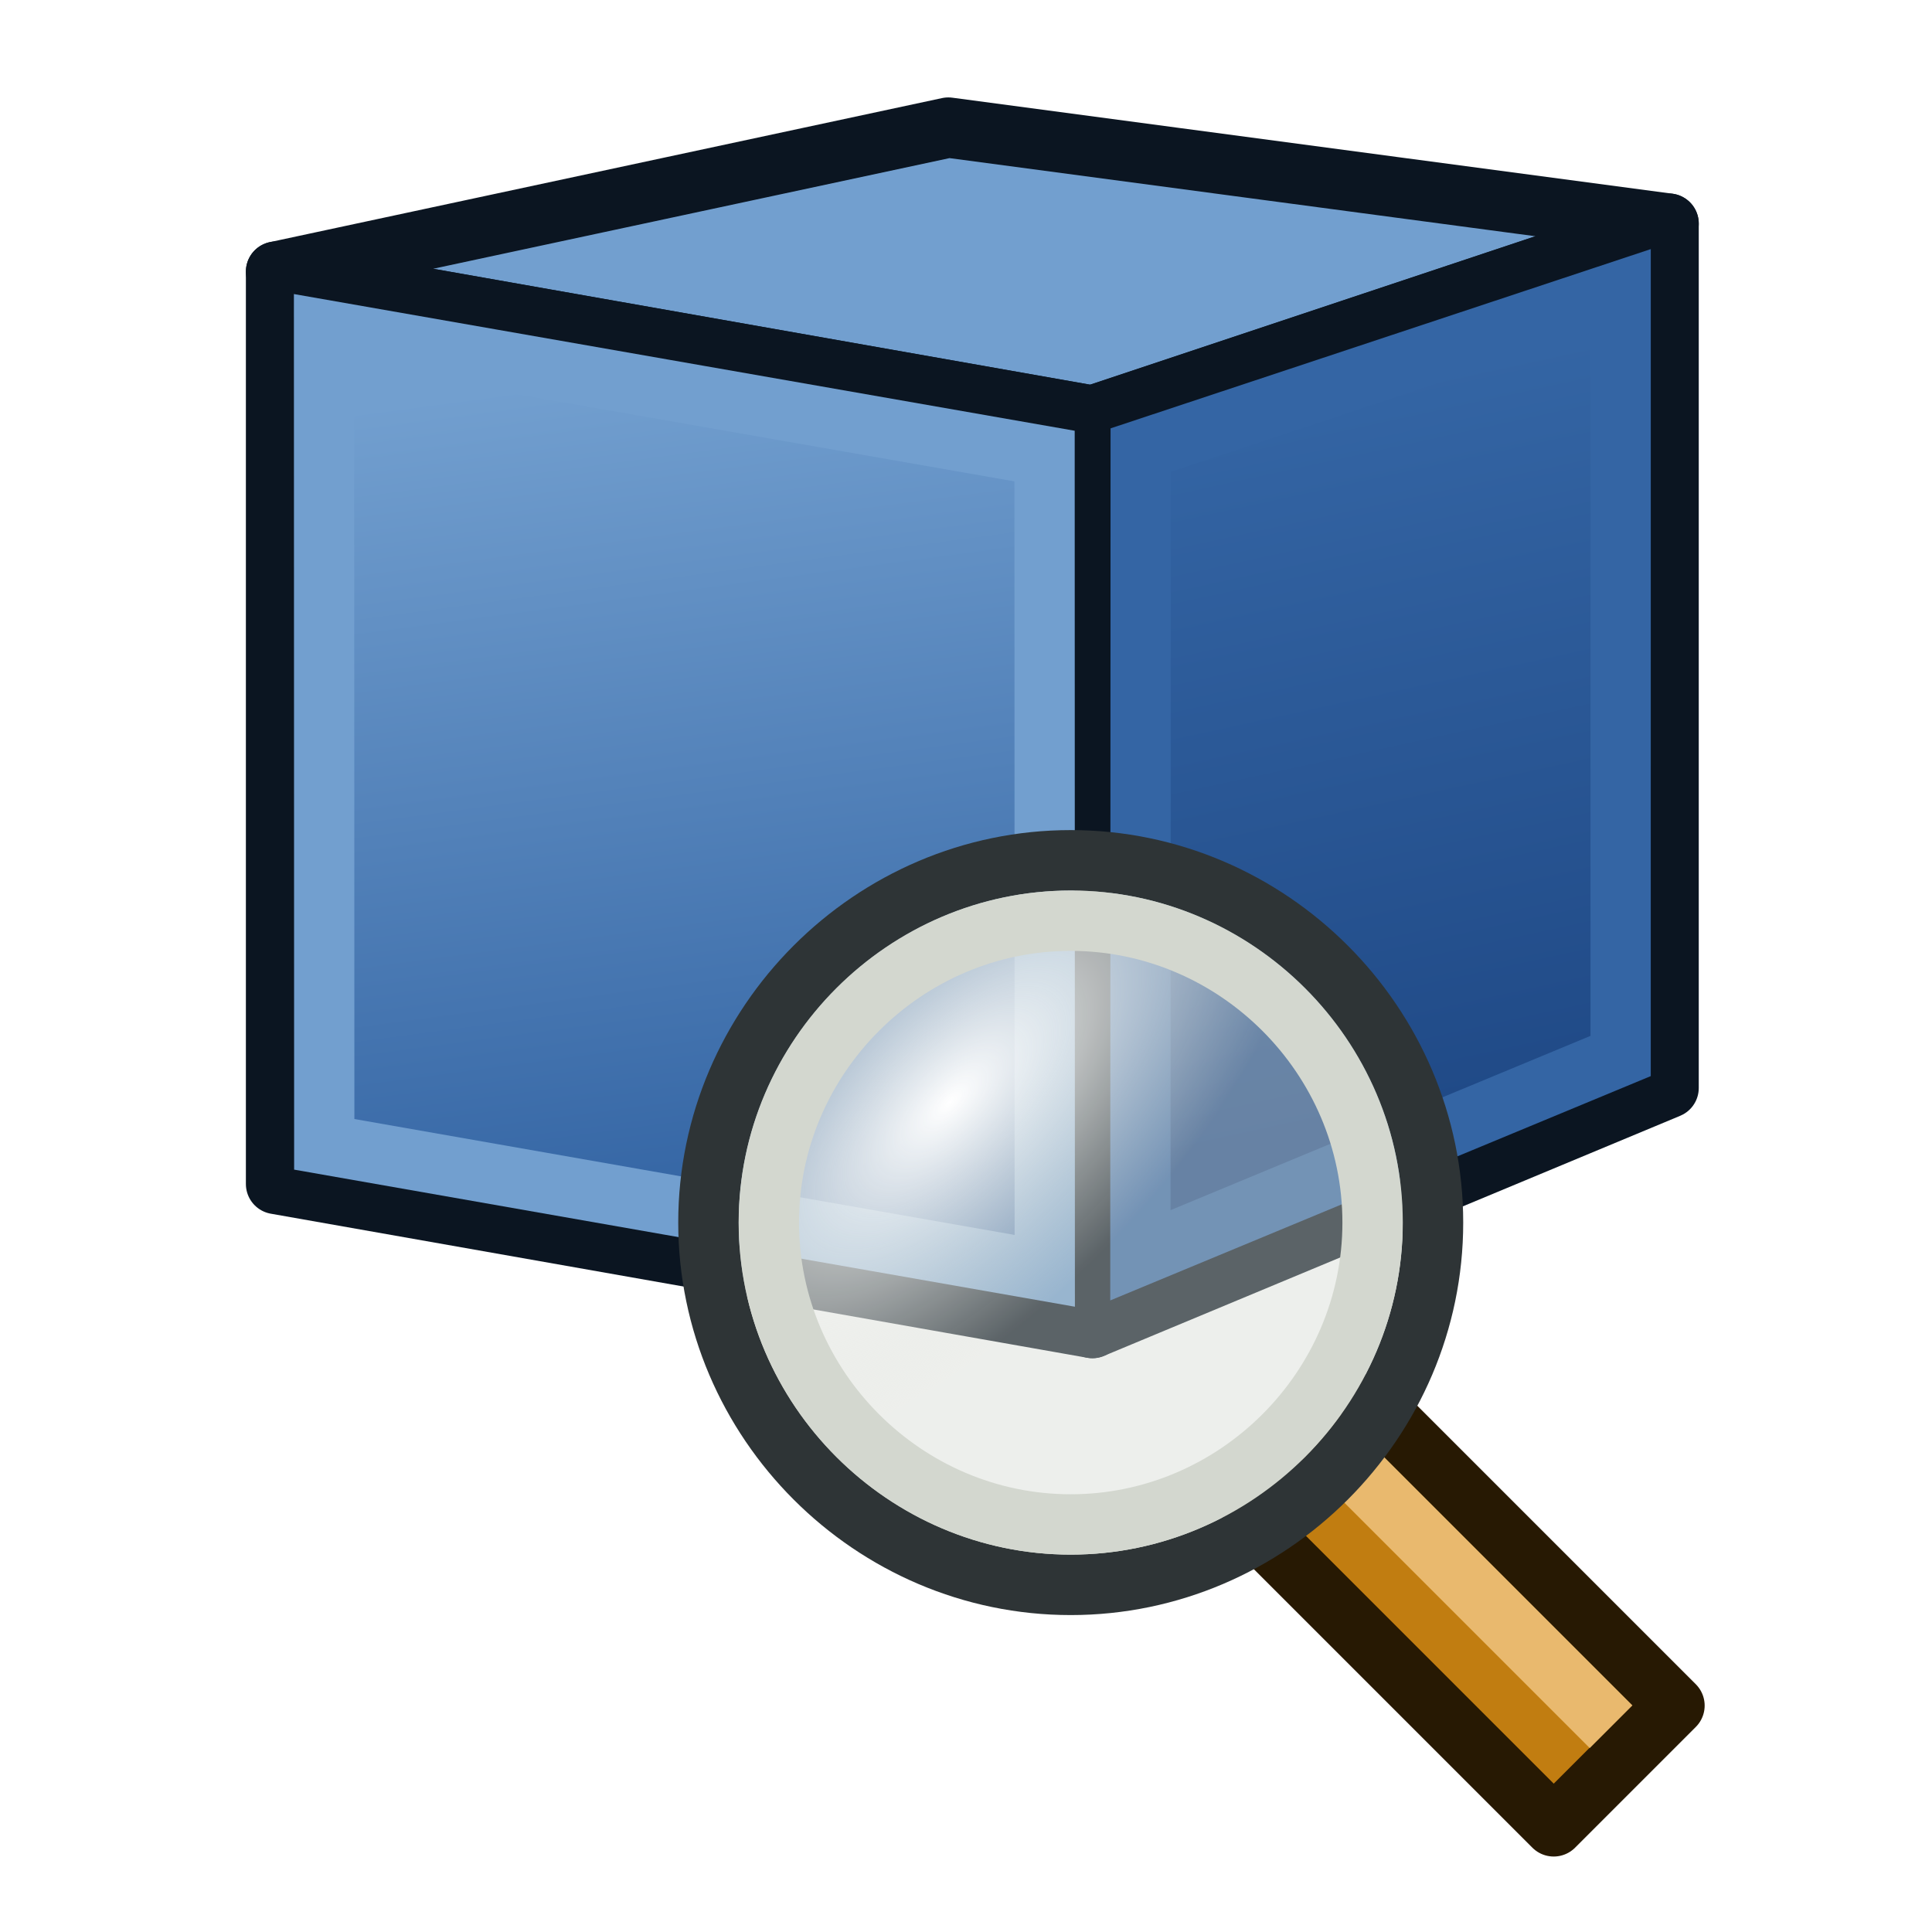
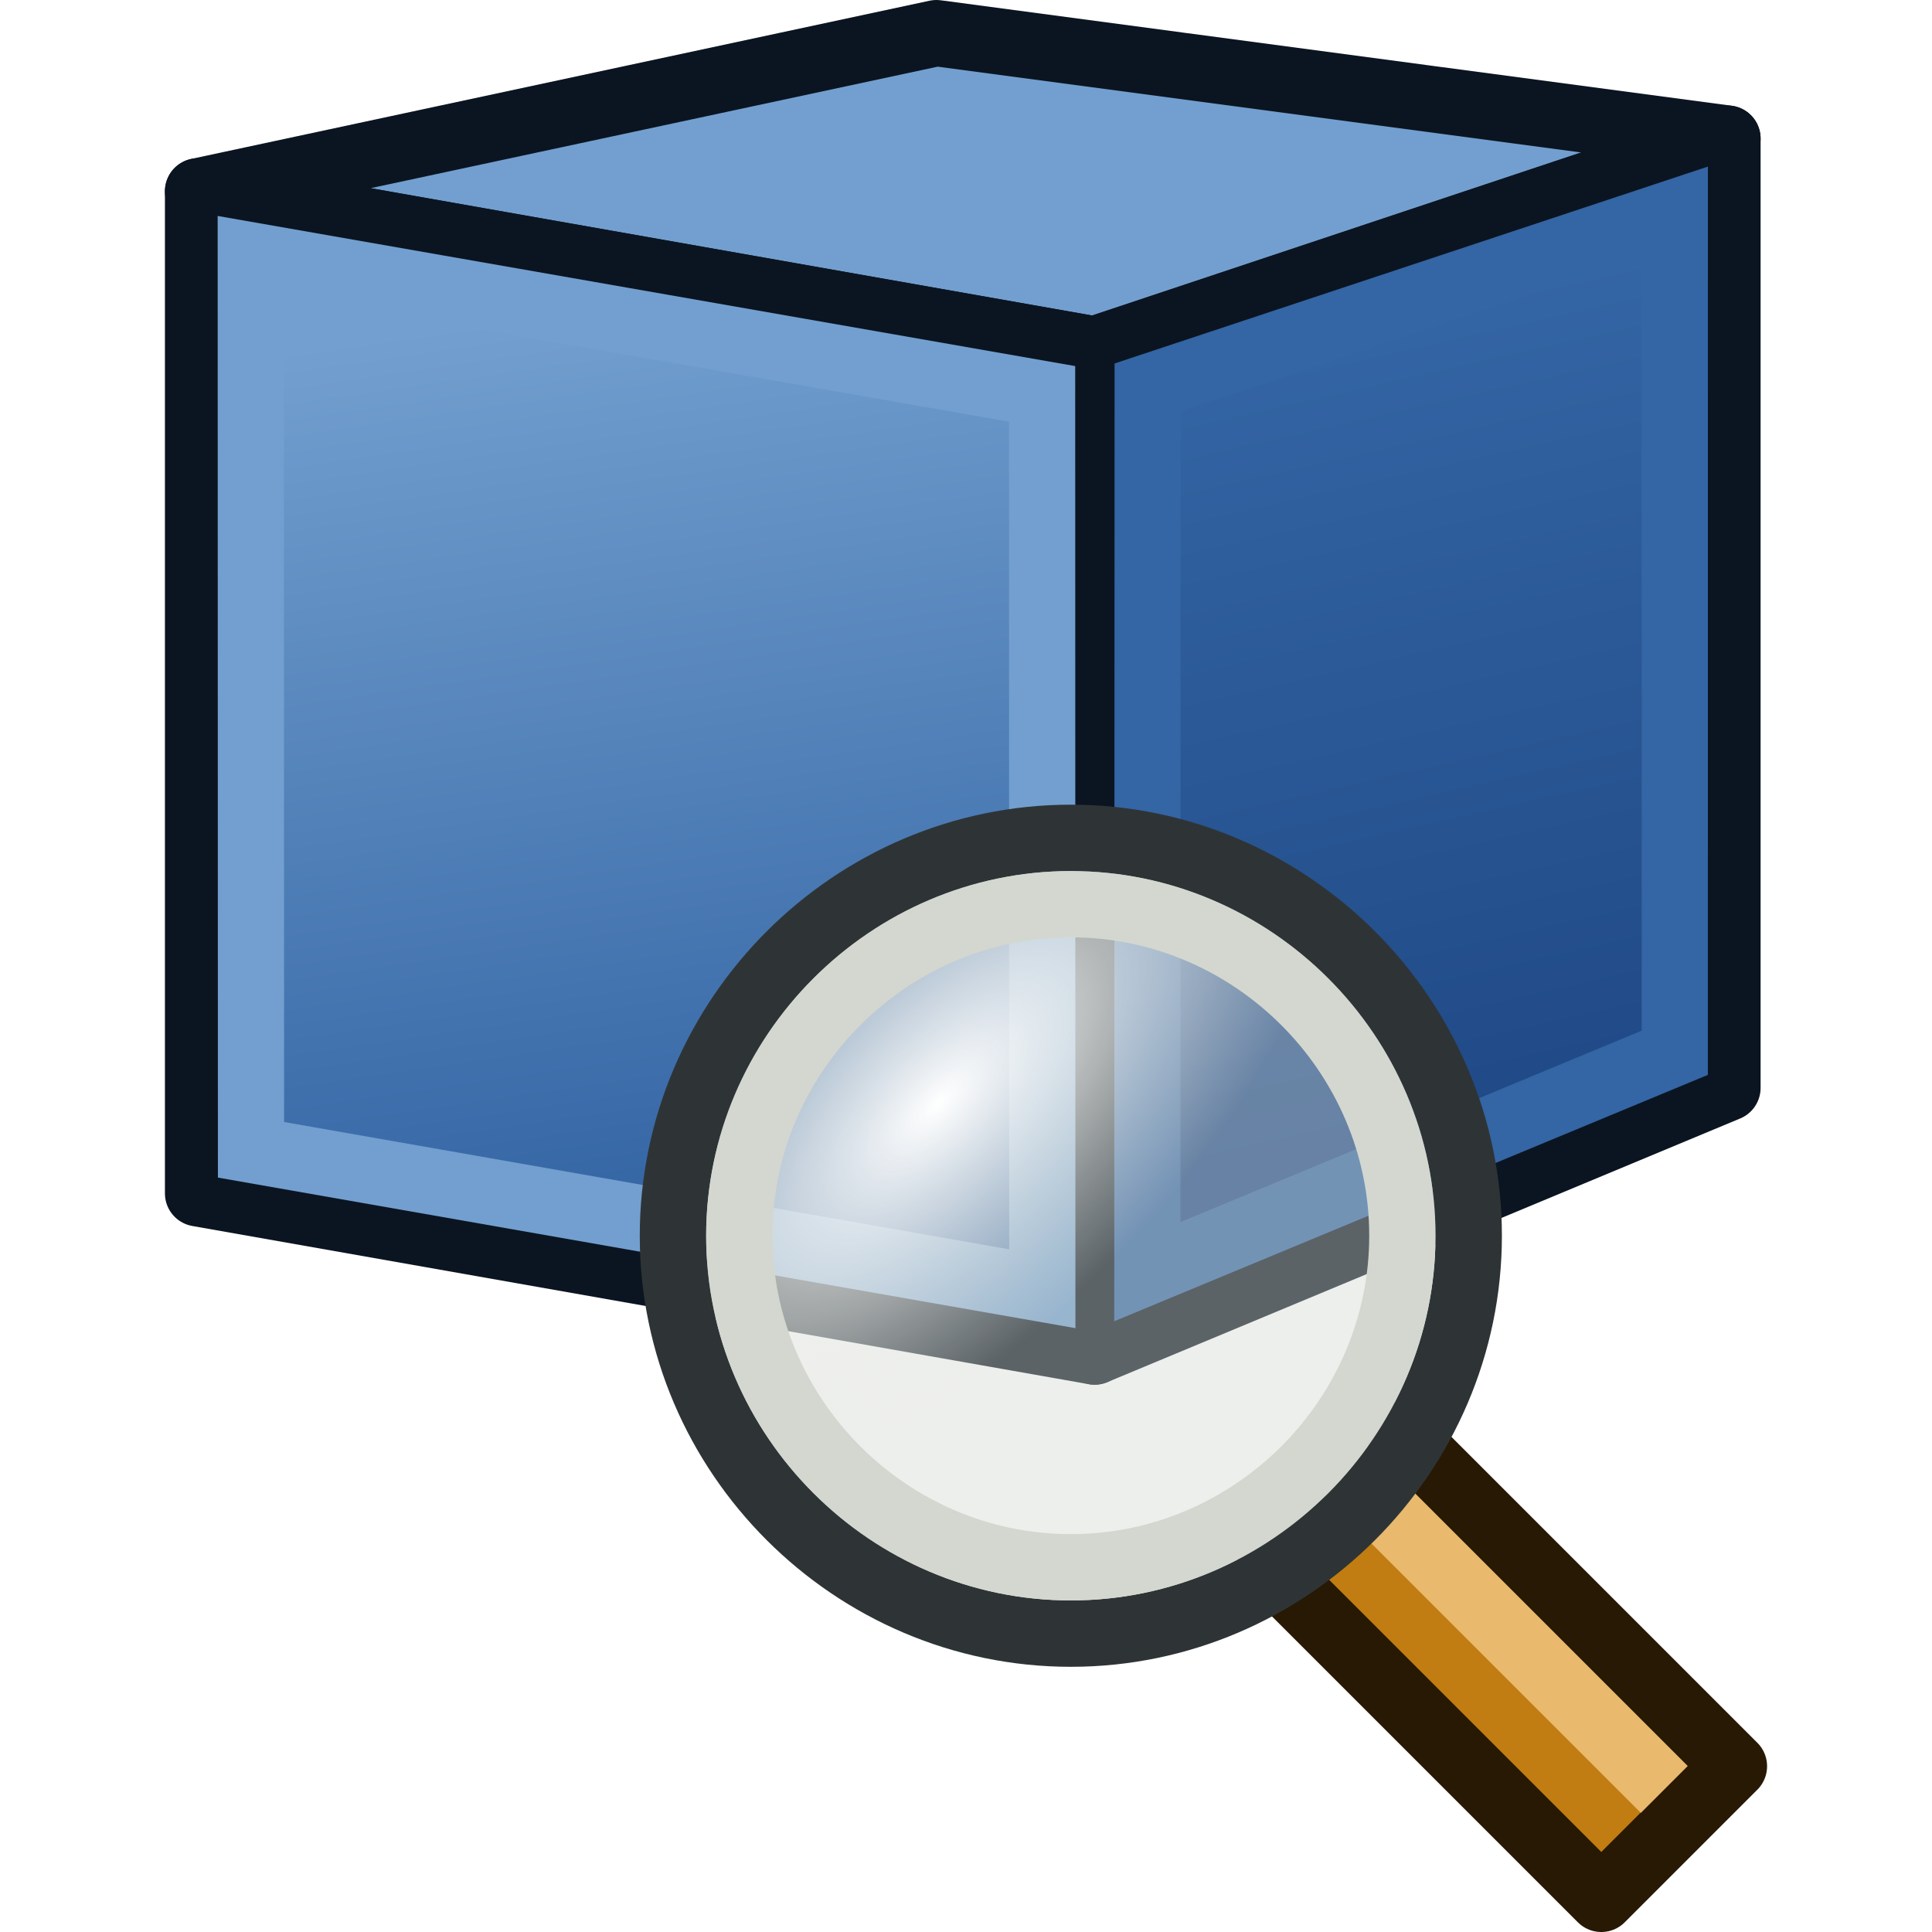
- <svg xmlns="http://www.w3.org/2000/svg" width="100%" height="100%" viewBox="0 0 64 64" version="1.1" xml:space="preserve" style="fill-rule:evenodd;clip-rule:evenodd;stroke-linejoin:round;">
-   <g id="Layer-1">
+ <svg xmlns="http://www.w3.org/2000/svg" width="32" height="32" viewBox="0 0 32 32" version="1.1" xml:space="preserve" style="clip-rule:evenodd;fill-rule:evenodd;stroke-linejoin:round" id="svg2807">
+   <g id="Layer-1" transform="matrix(0.5491436,0,0,0.5491436,-1.741272,-1.772254)">
    <g id="g3004" transform="matrix(0.795374,0,0,0.795374,6.75746,-1.34212)">
-       <path id="path2993" d="M3,13L37,19L61,11L31,7L3,13Z" style="fill:rgb(114,159,207);fill-rule:nonzero;stroke:rgb(11,21,33);stroke-width:2.51px;" />
-       <path id="path2995" d="M61,11L61,47L37,57L37,19L61,11Z" style="fill:url(#_Linear1);fill-rule:nonzero;stroke:rgb(11,21,33);stroke-width:2.51px;" />
-       <path id="path3825-8" d="M3,13L37,19L37,57L3,51L3,13Z" style="fill:url(#_Linear2);stroke:rgb(11,21,33);stroke-width:2.51px;" />
-       <path id="path3765" d="M5,15.428L5.009,49.347L35.017,54.616L35.009,20.682L5,15.428Z" style="fill:none;fill-rule:nonzero;stroke:rgb(114,159,207);stroke-width:2.51px;stroke-linejoin:miter;" />
-       <path id="path3775" d="M39.012,20.434L39,53.969L59.001,45.668L59.002,13.801L39.012,20.434Z" style="fill:none;fill-rule:nonzero;stroke:rgb(52,101,164);stroke-width:2.51px;stroke-linejoin:miter;" />
+       <path id="path2993" d="M 3,13 37,19 61,11 31,7 Z" style="fill:#729fcf;fill-rule:nonzero;stroke:#0b1521;stroke-width:2.51px" />
+       <path id="path2995" d="M 61,11 V 47 L 37,57 V 19 Z" style="fill:url(#_Linear1);fill-rule:nonzero;stroke:#0b1521;stroke-width:2.51px" />
+       <path id="path3825-8" d="m 3,13 34,6 V 57 L 3,51 Z" style="fill:url(#_Linear2);stroke:#0b1521;stroke-width:2.51px" />
+       <path id="path3765" d="M 5,15.428 5.009,49.347 35.017,54.616 35.009,20.682 Z" style="fill:none;fill-rule:nonzero;stroke:#729fcf;stroke-width:2.51px;stroke-linejoin:miter" />
+       <path id="path3775" d="M 39.012,20.434 39,53.969 59.001,45.668 59.002,13.801 Z" style="fill:none;fill-rule:nonzero;stroke:#3465a4;stroke-width:2.51px;stroke-linejoin:miter" />
    </g>
-     <g transform="matrix(1,0,0,1,4.46898,25.4995)">
-       <g id="rect3057" transform="matrix(1,0,0,1,-256.709,-66.8866)">
-         <path d="M293.709,91.887L297.709,87.887L307.709,97.887L303.709,101.887L293.709,91.887Z" style="fill:rgb(193,125,17);fill-rule:nonzero;stroke:rgb(39,25,3);stroke-width:2px;stroke-linecap:round;" />
+     <g transform="translate(4.46898,25.4995)" id="g2787">
+       <g id="rect3057" transform="translate(-256.709,-66.8866)">
+         <path d="m 293.709,91.887 4,-4 10,10 -4,4 z" style="fill:#c17d11;fill-rule:nonzero;stroke:#271903;stroke-width:2px;stroke-linecap:round" id="path2775" />
      </g>
-       <g id="path3865" transform="matrix(1,0,0,1,-256.709,-66.8866)">
-         <path d="M305.609,98.587L295.609,88.587" style="fill:none;fill-rule:nonzero;stroke:rgb(233,185,110);stroke-width:2px;stroke-linejoin:miter;" />
+       <g id="path3865" transform="translate(-256.709,-66.8866)">
+         <path d="m 305.609,98.587 -10,-10" style="fill:none;fill-rule:nonzero;stroke:#e9b96e;stroke-width:2px;stroke-linejoin:miter" id="path2778" />
      </g>
      <g id="path3055" transform="matrix(1.04348,0,0,1.04348,-18.5652,-31.4348)">
-         <path d="M59,44.5C59,50.809 53.809,56 47.5,56C41.191,56 36,50.809 36,44.5C36,38.191 41.191,33 47.5,33C53.809,33 59,38.191 59,44.5Z" style="fill:url(#_Radial3);fill-rule:nonzero;stroke:rgb(46,52,54);stroke-width:1.92px;stroke-linecap:round;" />
+         <path d="M 59,44.5 C 59,50.809 53.809,56 47.5,56 41.191,56 36,50.809 36,44.5 36,38.191 41.191,33 47.5,33 53.809,33 59,38.191 59,44.5 Z" style="fill:url(#_Radial3);fill-rule:nonzero;stroke:#2e3436;stroke-width:1.92px;stroke-linecap:round" id="path2781" />
      </g>
      <g id="path3055-1" transform="matrix(0.869565,0,0,0.869565,-10.3043,-23.6957)">
-         <path d="M59,44.5C59,50.809 53.809,56 47.5,56C41.191,56 36,50.809 36,44.5C36,38.191 41.191,33 47.5,33C53.809,33 59,38.191 59,44.5Z" style="fill:none;fill-rule:nonzero;stroke:rgb(211,215,207);stroke-width:2.3px;stroke-linecap:round;" />
+         <path d="M 59,44.5 C 59,50.809 53.809,56 47.5,56 41.191,56 36,50.809 36,44.5 36,38.191 41.191,33 47.5,33 53.809,33 59,38.191 59,44.5 Z" style="fill:none;fill-rule:nonzero;stroke:#d3d7cf;stroke-width:2.3px;stroke-linecap:round" id="path2784" />
      </g>
    </g>
  </g>
-   <defs>
+   <defs id="defs2805">
    <linearGradient id="_Linear1" x1="0" y1="0" x2="1" y2="0" gradientUnits="userSpaceOnUse" gradientTransform="matrix(-6.39453,-29.3424,29.3424,-6.39453,53.8968,47.1798)">
-       <stop offset="0" style="stop-color:rgb(32,74,135);stop-opacity:1" />
-       <stop offset="1" style="stop-color:rgb(52,101,164);stop-opacity:1" />
+       <stop offset="0" style="stop-color:rgb(32,74,135);stop-opacity:1" id="stop2790" />
+       <stop offset="1" style="stop-color:rgb(52,101,164);stop-opacity:1" id="stop2792" />
    </linearGradient>
    <linearGradient id="_Linear2" x1="0" y1="0" x2="1" y2="0" gradientUnits="userSpaceOnUse" gradientTransform="matrix(-4.78797,-34.4062,34.4062,-4.78797,22.1165,51.7175)">
-       <stop offset="0" style="stop-color:rgb(52,101,164);stop-opacity:1" />
-       <stop offset="1" style="stop-color:rgb(114,159,207);stop-opacity:1" />
+       <stop offset="0" style="stop-color:rgb(52,101,164);stop-opacity:1" id="stop2795" />
+       <stop offset="1" style="stop-color:rgb(114,159,207);stop-opacity:1" id="stop2797" />
    </linearGradient>
    <radialGradient id="_Radial3" cx="0" cy="0" r="1" gradientUnits="userSpaceOnUse" gradientTransform="matrix(4.79167,4.79167,-10.5417,10.5417,43.6667,40.6667)">
-       <stop offset="0" style="stop-color:white;stop-opacity:1" />
-       <stop offset="1" style="stop-color:rgb(211,215,207);stop-opacity:0.4" />
+       <stop offset="0" style="stop-color:white;stop-opacity:1" id="stop2800" />
+       <stop offset="1" style="stop-color:rgb(211,215,207);stop-opacity:0.4" id="stop2802" />
    </radialGradient>
  </defs>
</svg>
